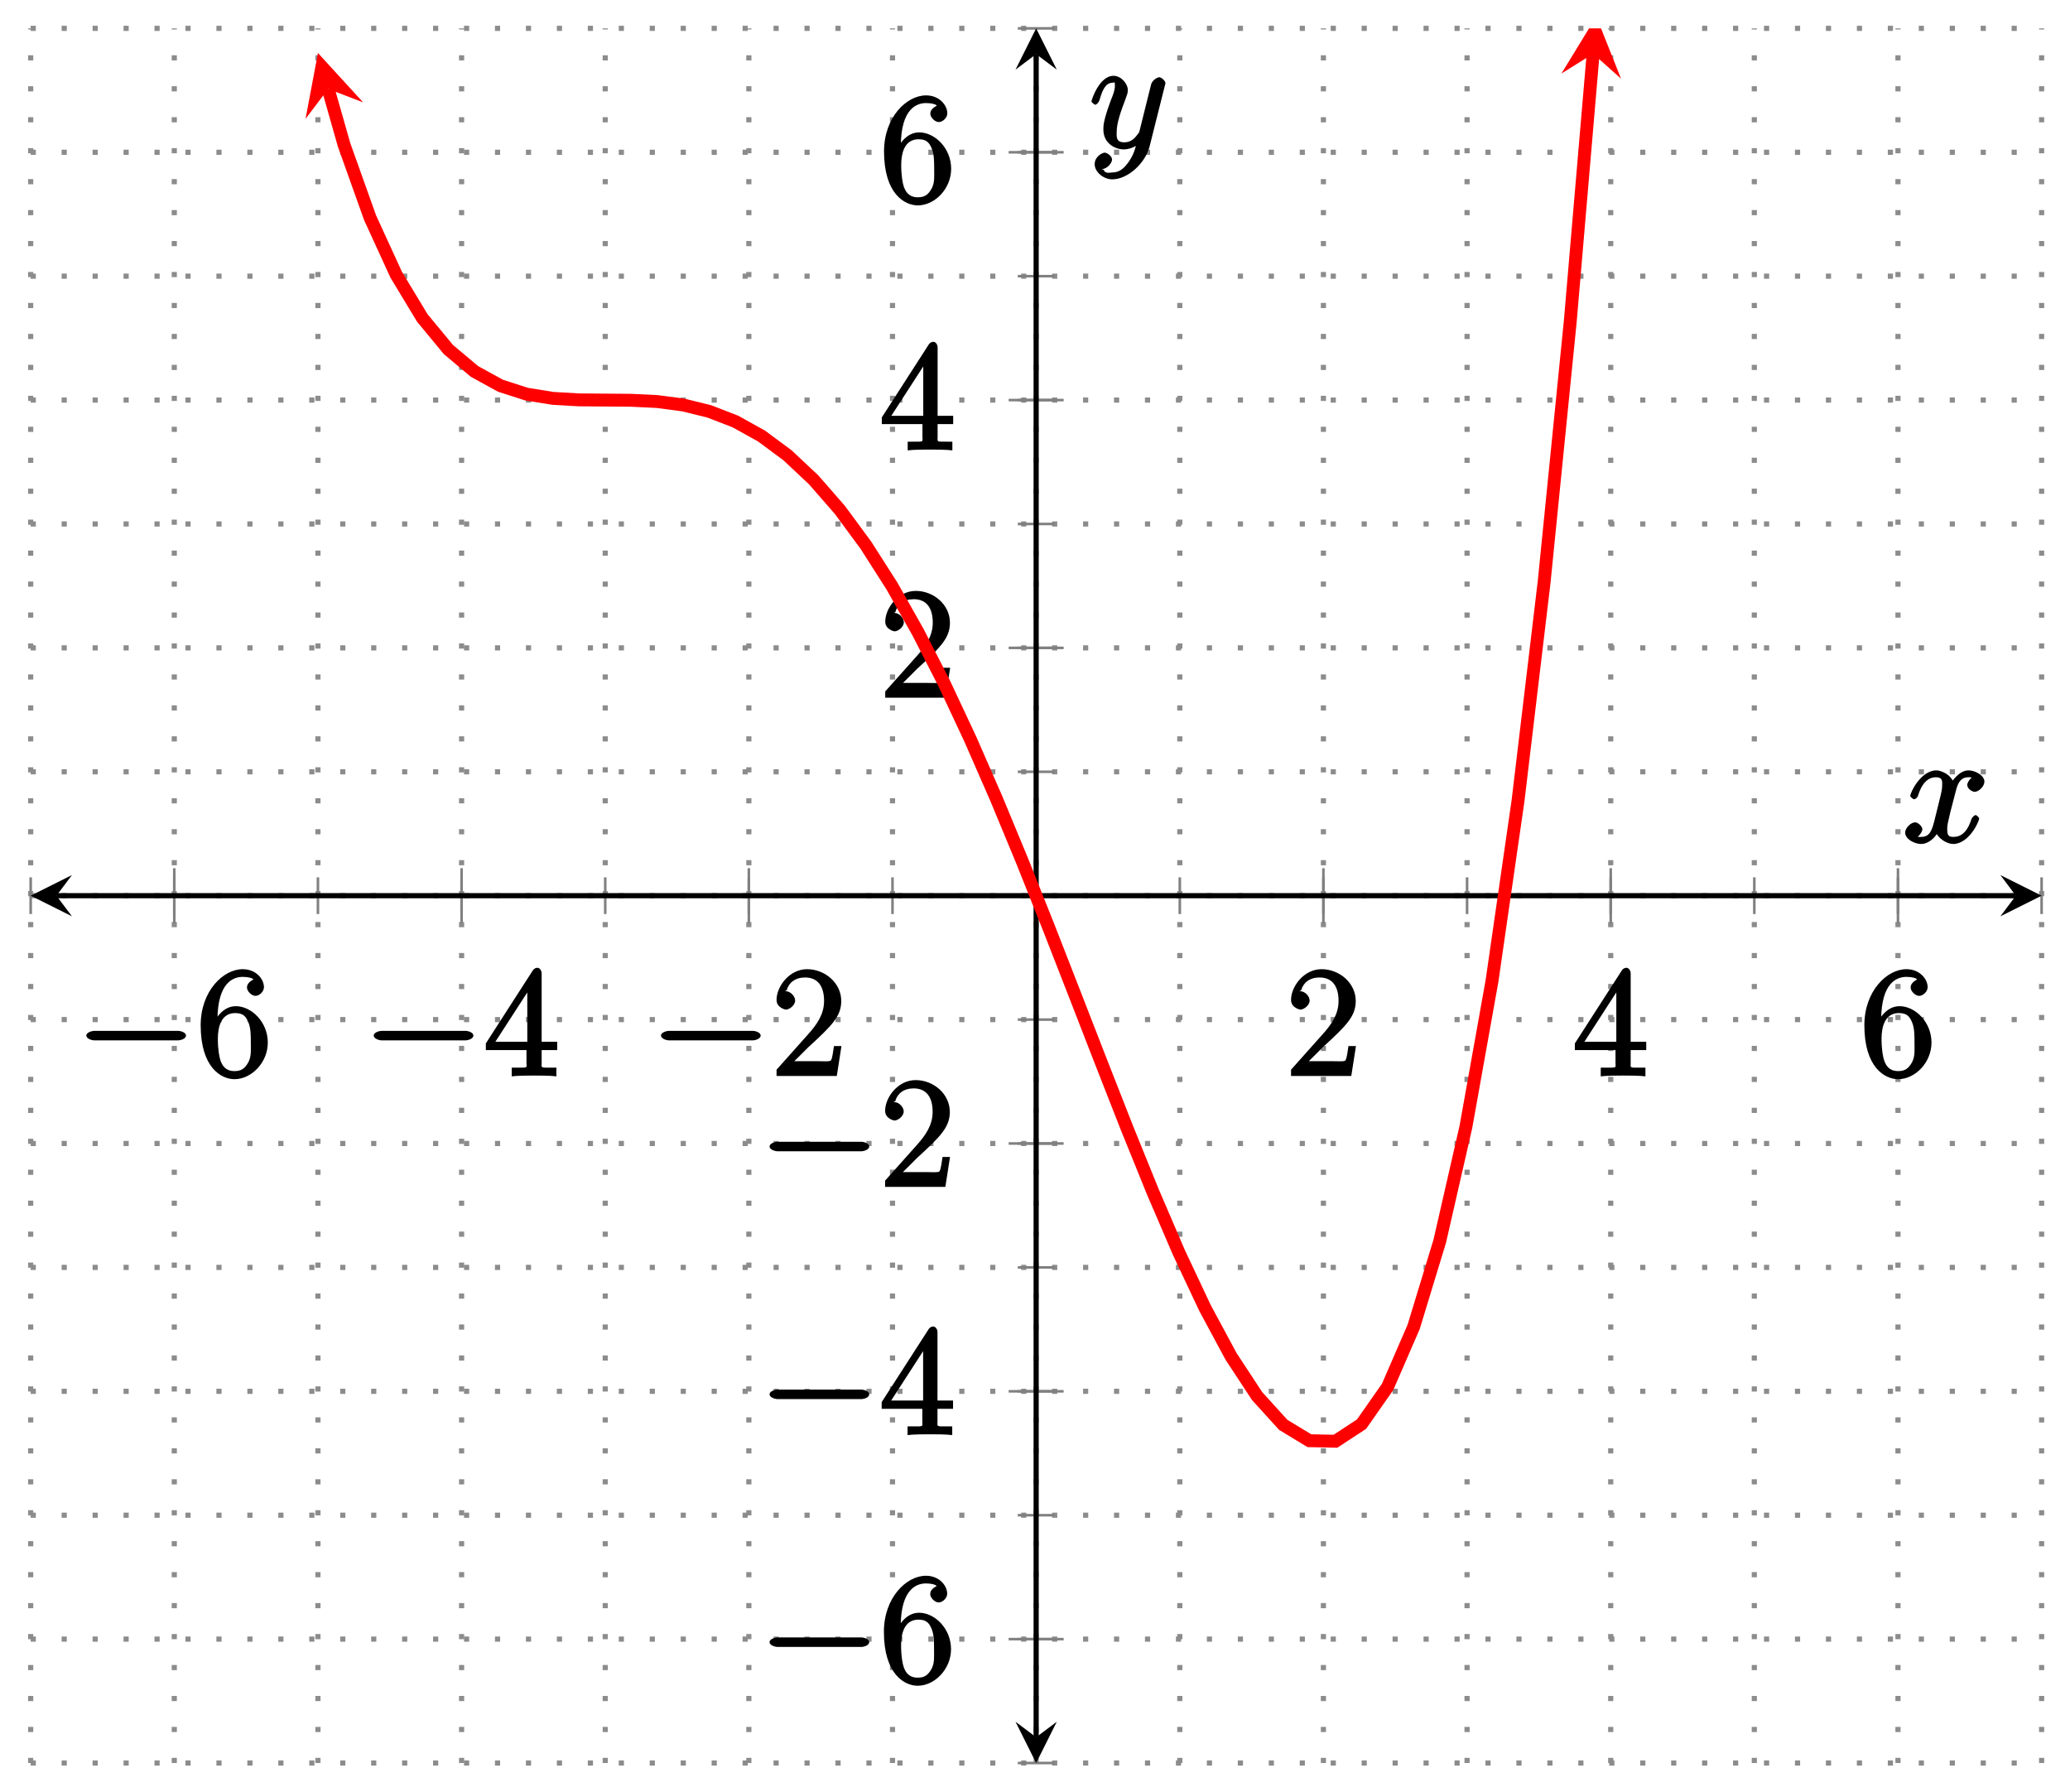
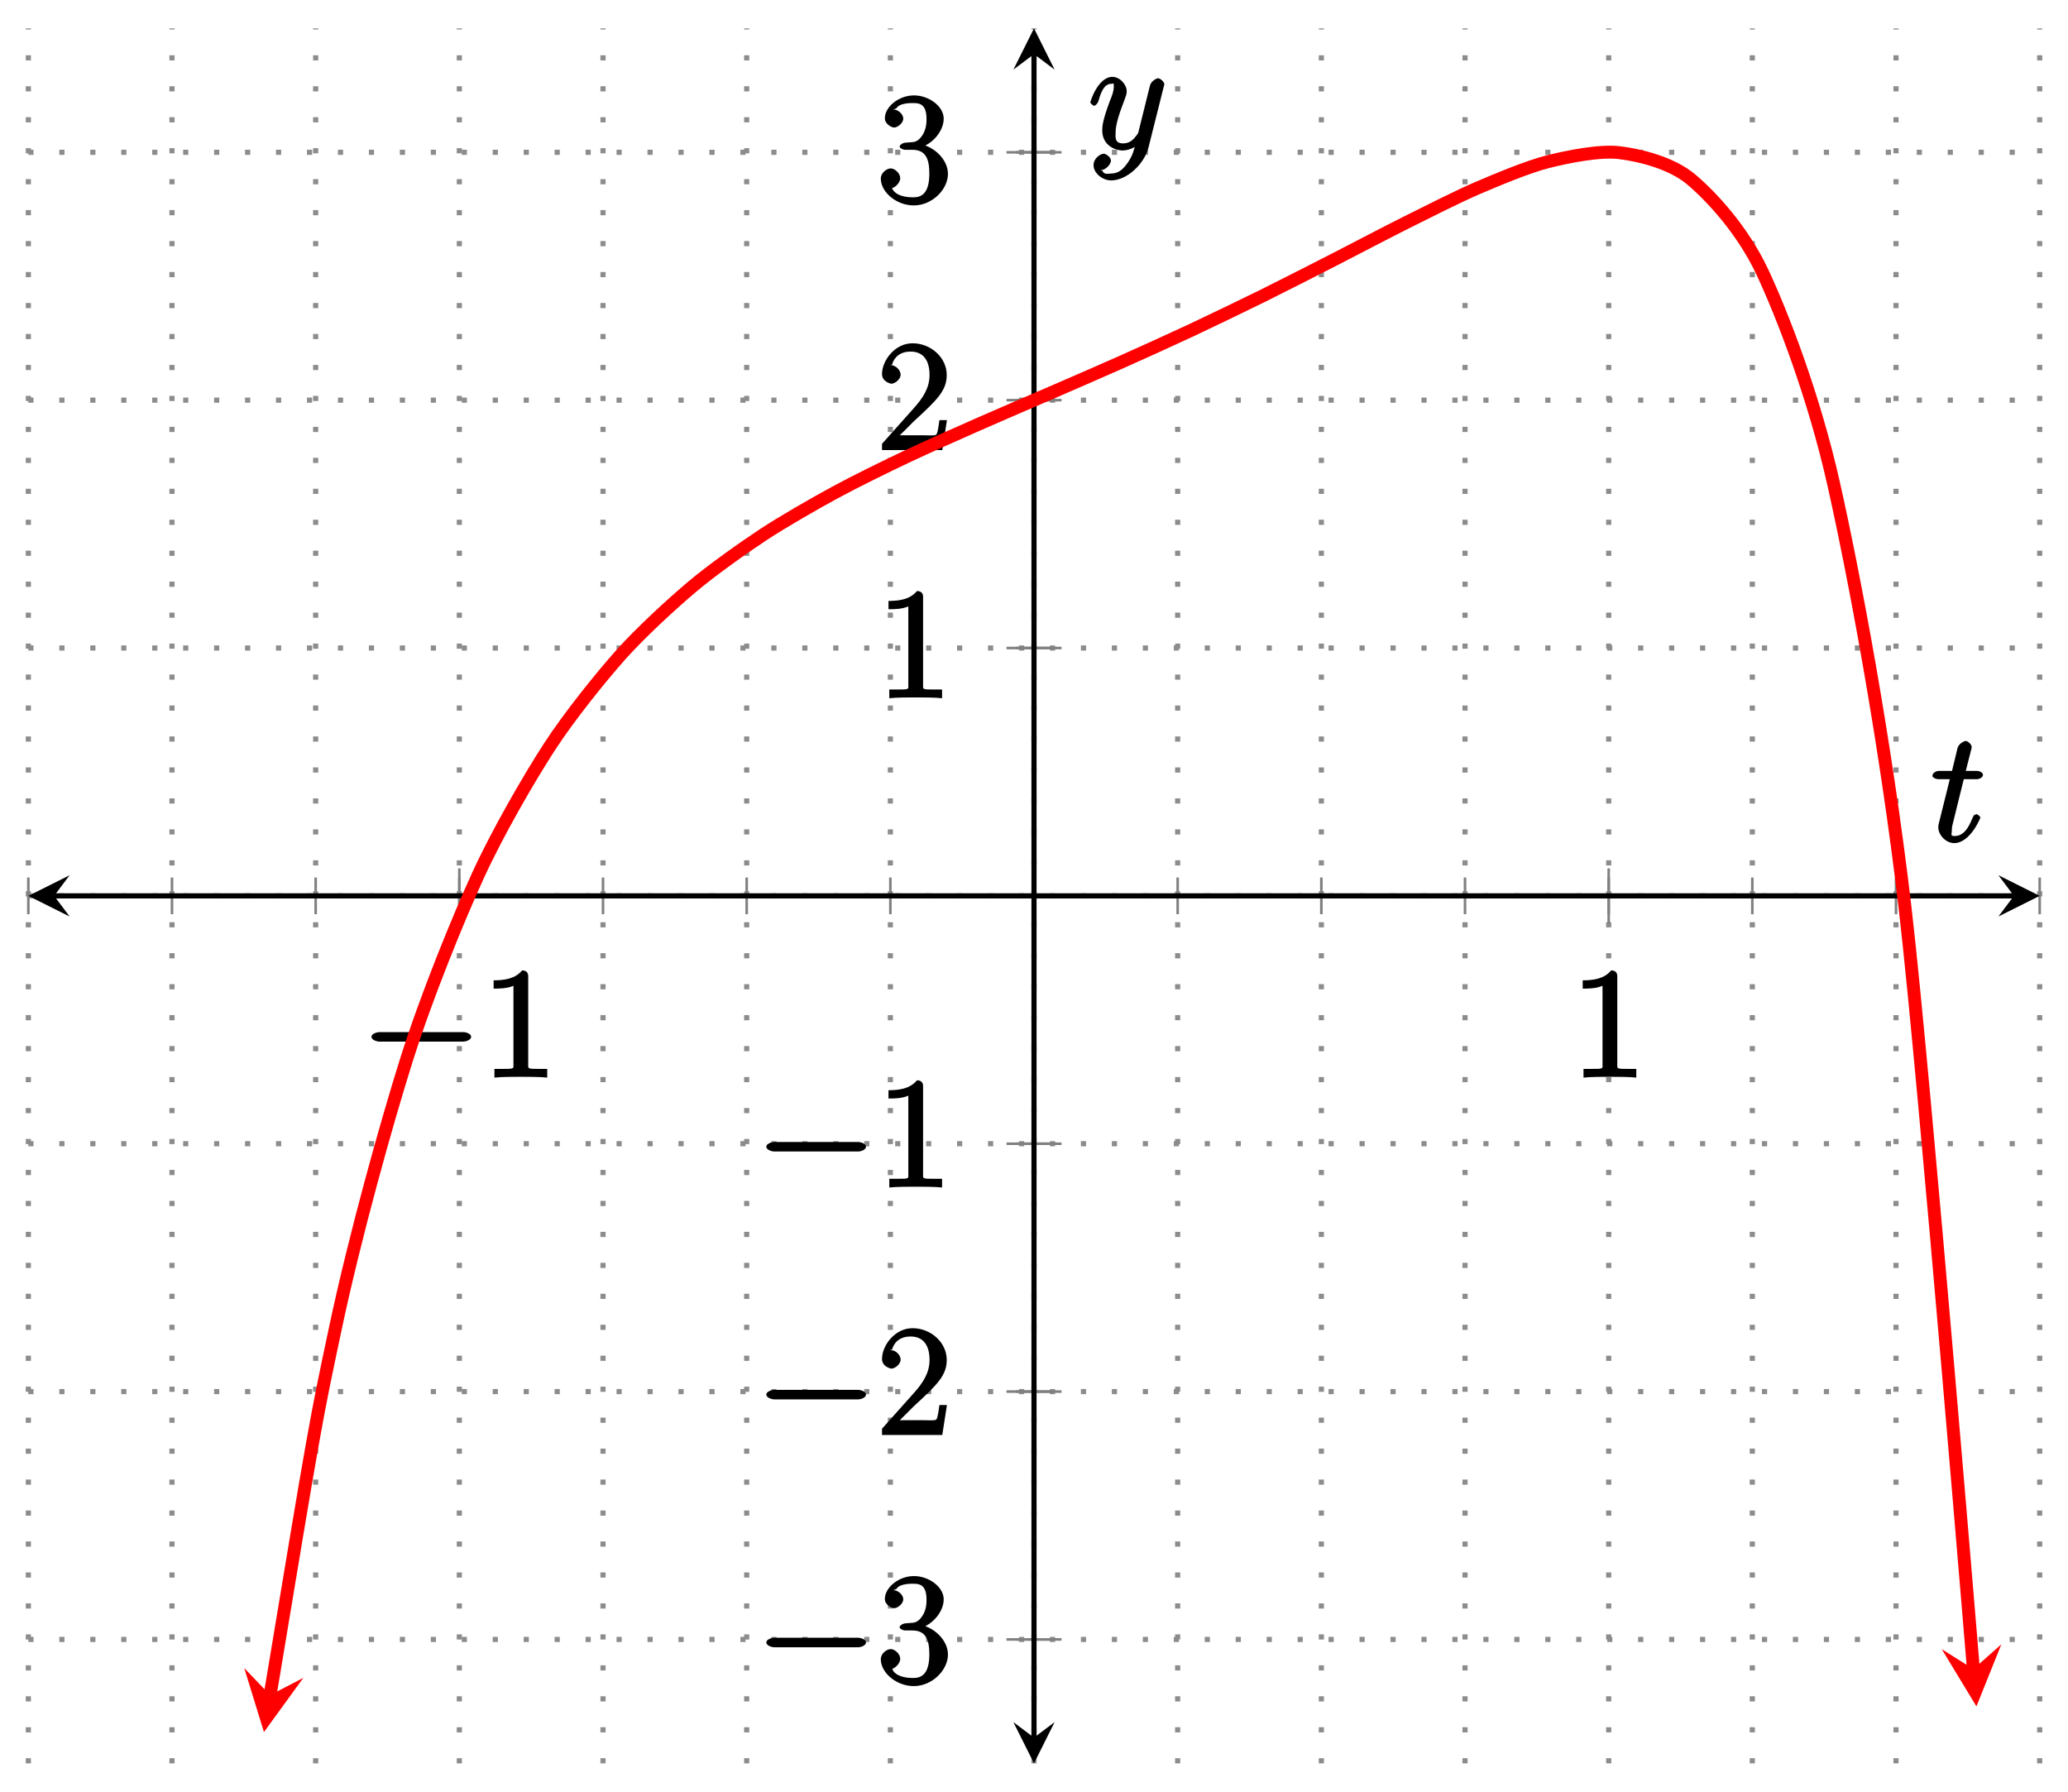
- <svg xmlns="http://www.w3.org/2000/svg" xmlns:xlink="http://www.w3.org/1999/xlink" width="159.97pt" height="138.42pt" viewBox="0 0 159.97 138.42" version="1.1">
+ <svg xmlns="http://www.w3.org/2000/svg" xmlns:xlink="http://www.w3.org/1999/xlink" width="159.79pt" height="138.42pt" viewBox="0 0 159.79 138.42" version="1.1">
  <defs>
    <g>
      <symbol overflow="visible" id="glyph0-0">
        <path style="stroke:none;" d="" />
      </symbol>
      <symbol overflow="visible" id="glyph0-1">
        <path style="stroke:none;" d="M 7.875 -2.75 C 8.078 -2.75 8.484 -2.875 8.484 -3.125 C 8.484 -3.359 8.078 -3.484 7.875 -3.484 L 1.406 -3.484 C 1.203 -3.484 0.781 -3.359 0.781 -3.125 C 0.781 -2.875 1.203 -2.75 1.406 -2.75 Z M 7.875 -2.75 " />
      </symbol>
      <symbol overflow="visible" id="glyph1-0">
        <path style="stroke:none;" d="" />
      </symbol>
      <symbol overflow="visible" id="glyph1-1">
-         <path style="stroke:none;" d="M 1.625 -4.297 C 1.625 -7.328 2.938 -7.656 3.578 -7.656 C 4.016 -7.656 4.328 -7.562 4.391 -7.469 C 4.531 -7.469 3.906 -7.312 3.906 -6.828 C 3.906 -6.562 4.25 -6.188 4.562 -6.188 C 4.859 -6.188 5.219 -6.516 5.219 -6.859 C 5.219 -7.484 4.609 -8.25 3.578 -8.25 C 2.062 -8.25 0.328 -6.547 0.328 -3.922 C 0.328 -0.641 1.922 0.25 2.938 0.25 C 4.25 0.25 5.516 -1.031 5.516 -2.578 C 5.516 -4.172 4.25 -5.391 3.047 -5.391 C 1.984 -5.391 1.422 -4.312 1.297 -3.984 L 1.625 -3.984 Z M 2.938 -0.375 C 2.188 -0.375 1.984 -0.891 1.875 -1.141 C 1.766 -1.453 1.656 -2.031 1.656 -2.875 C 1.656 -3.812 1.922 -4.859 3 -4.859 C 3.656 -4.859 3.844 -4.547 4.016 -4.141 C 4.203 -3.703 4.203 -3.109 4.203 -2.594 C 4.203 -1.984 4.25 -1.547 4.031 -1.094 C 3.734 -0.531 3.422 -0.375 2.938 -0.375 Z M 2.938 -0.375 " />
+         <path style="stroke:none;" d="M 3.594 -7.812 C 3.594 -8.078 3.438 -8.25 3.125 -8.25 C 2.797 -7.875 2.312 -7.484 0.922 -7.484 L 0.922 -6.844 C 1.359 -6.844 1.953 -6.844 2.453 -7.062 L 2.453 -1.062 C 2.453 -0.641 2.578 -0.641 1.531 -0.641 L 0.984 -0.641 L 0.984 0.031 C 1.484 -0.031 2.641 -0.031 3.031 -0.031 C 3.438 -0.031 4.578 -0.031 5.062 0.031 L 5.062 -0.641 L 4.531 -0.641 C 3.484 -0.641 3.594 -0.641 3.594 -1.062 Z M 3.594 -7.812 " />
      </symbol>
      <symbol overflow="visible" id="glyph1-2">
-         <path style="stroke:none;" d="M 4.469 -7.922 C 4.469 -8.156 4.312 -8.359 4.141 -8.359 C 4.047 -8.359 3.891 -8.312 3.797 -8.172 L 0.156 -2.516 L 0.156 -2 L 3.297 -2 L 3.297 -1.047 C 3.297 -0.609 3.438 -0.641 2.562 -0.641 L 2.156 -0.641 L 2.156 0.031 C 2.609 -0.031 3.547 -0.031 3.891 -0.031 C 4.219 -0.031 5.172 -0.031 5.609 0.031 L 5.609 -0.641 L 5.219 -0.641 C 4.344 -0.641 4.469 -0.609 4.469 -1.047 L 4.469 -2 L 5.672 -2 L 5.672 -2.641 L 4.469 -2.641 Z M 3.359 -7 L 3.359 -2.641 L 0.891 -2.641 L 3.641 -6.891 Z M 3.359 -7 " />
+         <path style="stroke:none;" d="M 2.203 -4.594 C 2 -4.578 1.781 -4.406 1.781 -4.297 C 1.781 -4.188 2.016 -4.047 2.219 -4.047 L 2.766 -4.047 C 3.797 -4.047 4.078 -3.344 4.078 -2.203 C 4.078 -0.641 3.438 -0.375 2.844 -0.375 C 2.266 -0.375 1.453 -0.484 1.188 -1.094 C 1.328 -1.078 1.828 -1.438 1.828 -1.859 C 1.828 -2.219 1.422 -2.609 1.094 -2.609 C 0.797 -2.609 0.328 -2.281 0.328 -1.828 C 0.328 -0.766 1.547 0.25 2.875 0.25 C 4.297 0.25 5.516 -0.984 5.516 -2.188 C 5.516 -3.281 4.469 -4.297 3.328 -4.5 L 3.328 -4.203 C 4.359 -4.5 5.188 -5.516 5.188 -6.453 C 5.188 -7.406 4.047 -8.25 2.891 -8.25 C 1.703 -8.25 0.641 -7.359 0.641 -6.484 C 0.641 -6.016 1.188 -5.766 1.359 -5.766 C 1.609 -5.766 2.062 -6.094 2.062 -6.453 C 2.062 -6.844 1.609 -7.156 1.344 -7.156 C 1.281 -7.156 1.25 -7.156 1.531 -7.25 C 1.781 -7.703 2.797 -7.656 2.859 -7.656 C 3.25 -7.656 3.859 -7.625 3.859 -6.453 C 3.859 -6.234 3.875 -5.672 3.531 -5.156 C 3.172 -4.625 2.875 -4.641 2.562 -4.625 Z M 2.203 -4.594 " />
      </symbol>
      <symbol overflow="visible" id="glyph1-3">
        <path style="stroke:none;" d="M 5.266 -2.312 L 4.859 -2.312 C 4.797 -1.953 4.75 -1.406 4.625 -1.203 C 4.547 -1.094 3.984 -1.141 3.625 -1.141 L 1.406 -1.141 L 1.516 -0.891 C 1.844 -1.156 2.562 -1.922 2.875 -2.219 C 4.703 -3.891 5.422 -4.609 5.422 -5.797 C 5.422 -7.172 4.172 -8.25 2.781 -8.25 C 1.406 -8.25 0.422 -6.906 0.422 -5.875 C 0.422 -5.266 1.109 -5.125 1.141 -5.125 C 1.406 -5.125 1.859 -5.453 1.859 -5.828 C 1.859 -6.172 1.484 -6.547 1.141 -6.547 C 1.047 -6.547 1.016 -6.547 1.203 -6.609 C 1.359 -7.203 1.859 -7.609 2.625 -7.609 C 3.641 -7.609 4.094 -6.891 4.094 -5.797 C 4.094 -4.781 3.562 -4 2.875 -3.234 L 0.422 -0.484 L 0.422 0 L 5.078 0 L 5.438 -2.312 Z M 5.266 -2.312 " />
      </symbol>
      <symbol overflow="visible" id="glyph2-0">
        <path style="stroke:none;" d="" />
      </symbol>
      <symbol overflow="visible" id="glyph2-1">
-         <path style="stroke:none;" d="M 5.672 -5.172 C 5.281 -5.109 4.969 -4.656 4.969 -4.438 C 4.969 -4.141 5.359 -3.906 5.531 -3.906 C 5.891 -3.906 6.297 -4.359 6.297 -4.688 C 6.297 -5.188 5.562 -5.562 5.062 -5.562 C 4.344 -5.562 3.766 -4.703 3.656 -4.469 L 3.984 -4.469 C 3.703 -5.359 2.812 -5.562 2.594 -5.562 C 1.375 -5.562 0.562 -3.844 0.562 -3.578 C 0.562 -3.531 0.781 -3.328 0.859 -3.328 C 0.953 -3.328 1.094 -3.438 1.156 -3.578 C 1.562 -4.922 2.219 -5.031 2.562 -5.031 C 3.094 -5.031 3.031 -4.672 3.031 -4.391 C 3.031 -4.125 2.969 -3.844 2.828 -3.281 L 2.422 -1.641 C 2.234 -0.922 2.062 -0.422 1.422 -0.422 C 1.359 -0.422 1.172 -0.375 0.922 -0.531 L 0.812 -0.281 C 1.25 -0.359 1.5 -0.859 1.5 -1 C 1.5 -1.25 1.156 -1.547 0.938 -1.547 C 0.641 -1.547 0.172 -1.141 0.172 -0.75 C 0.172 -0.25 0.891 0.125 1.406 0.125 C 1.984 0.125 2.5 -0.375 2.75 -0.859 L 2.469 -0.969 C 2.672 -0.266 3.438 0.125 3.875 0.125 C 5.094 0.125 5.891 -1.594 5.891 -1.859 C 5.891 -1.906 5.688 -2.109 5.625 -2.109 C 5.516 -2.109 5.328 -1.906 5.297 -1.812 C 4.969 -0.75 4.453 -0.422 3.906 -0.422 C 3.484 -0.422 3.422 -0.578 3.422 -1.062 C 3.422 -1.328 3.469 -1.516 3.656 -2.312 L 4.078 -3.938 C 4.25 -4.656 4.5 -5.031 5.062 -5.031 C 5.078 -5.031 5.297 -5.062 5.547 -4.906 Z M 5.672 -5.172 " />
+         <path style="stroke:none;" d="M 2.406 -4.812 L 3.5 -4.812 C 3.734 -4.812 4 -4.953 4 -5.156 C 4 -5.297 3.781 -5.453 3.531 -5.453 L 2.672 -5.453 L 3.078 -7.047 C 3.125 -7.203 3.125 -7.234 3.125 -7.312 C 3.125 -7.5 2.828 -7.766 2.672 -7.766 C 2.562 -7.766 2.125 -7.578 2.031 -7.203 L 1.609 -5.453 L 0.609 -5.453 C 0.375 -5.453 0.094 -5.297 0.094 -5.062 C 0.094 -4.953 0.344 -4.812 0.578 -4.812 L 1.438 -4.812 L 0.688 -1.797 C 0.578 -1.375 0.547 -1.25 0.547 -1.094 C 0.547 -0.531 1.109 0.125 1.781 0.125 C 2.984 0.125 3.797 -1.766 3.797 -1.859 C 3.797 -1.922 3.578 -2.109 3.516 -2.109 C 3.484 -2.109 3.328 -2.062 3.297 -2.016 C 3.281 -2.016 3.234 -1.891 3.141 -1.703 C 2.891 -1.094 2.516 -0.422 1.812 -0.422 C 1.453 -0.422 1.594 -0.562 1.594 -0.828 C 1.594 -0.844 1.594 -1.062 1.625 -1.203 L 2.516 -4.812 Z M 2.406 -4.812 " />
      </symbol>
      <symbol overflow="visible" id="glyph2-2">
        <path style="stroke:none;" d="M 3.031 1.094 C 2.703 1.547 2.359 1.906 1.766 1.906 C 1.625 1.906 1.203 2.031 1.109 1.703 C 0.906 1.641 0.969 1.641 0.984 1.641 C 1.344 1.641 1.75 1.188 1.75 0.906 C 1.75 0.641 1.359 0.375 1.188 0.375 C 0.984 0.375 0.406 0.688 0.406 1.266 C 0.406 1.875 1.094 2.438 1.766 2.438 C 2.969 2.438 4.328 1.188 4.656 -0.125 L 5.828 -4.797 C 5.844 -4.859 5.875 -4.922 5.875 -5 C 5.875 -5.172 5.562 -5.453 5.391 -5.453 C 5.281 -5.453 4.859 -5.25 4.766 -4.891 L 3.891 -1.375 C 3.828 -1.156 3.875 -1.25 3.781 -1.109 C 3.531 -0.781 3.266 -0.422 2.688 -0.422 C 2.016 -0.422 2.109 -0.922 2.109 -1.25 C 2.109 -1.922 2.438 -2.844 2.766 -3.703 C 2.891 -4.047 2.969 -4.219 2.969 -4.453 C 2.969 -4.953 2.453 -5.562 1.859 -5.562 C 0.766 -5.562 0.156 -3.688 0.156 -3.578 C 0.156 -3.531 0.375 -3.328 0.453 -3.328 C 0.562 -3.328 0.734 -3.531 0.781 -3.688 C 1.062 -4.703 1.359 -5.031 1.828 -5.031 C 1.938 -5.031 1.969 -5.172 1.969 -4.781 C 1.969 -4.469 1.844 -4.125 1.656 -3.672 C 1.078 -2.109 1.078 -1.703 1.078 -1.422 C 1.078 -0.281 2.062 0.125 2.656 0.125 C 3 0.125 3.531 -0.031 3.844 -0.344 L 3.688 -0.516 C 3.516 0.141 3.438 0.5 3.031 1.094 Z M 3.031 1.094 " />
      </symbol>
    </g>
    <clipPath id="clip1">
-       <path d="M 11 2.191 L 138 2.191 L 138 126 L 11 126 Z M 11 2.191 " />
-     </clipPath>
-     <clipPath id="clip2">
-       <path d="M 120 2.191 L 126 2.191 L 126 7 L 120 7 Z M 120 2.191 " />
+       <path d="M 6 2.191 L 157.602 2.191 L 157.602 136.23 L 6 136.23 Z M 6 2.191 " />
    </clipPath>
  </defs>
  <g id="surface1">
-     <path style="fill:none;stroke-width:0.399;stroke-linecap:butt;stroke-linejoin:miter;stroke:rgb(54.999%,54.999%,54.999%);stroke-opacity:1;stroke-dasharray:0.399,1.993;stroke-miterlimit:10;" d="M 0.001 -0 L 0.001 134.039 M 11.099 -0 L 11.099 134.039 M 22.2 -0 L 22.2 134.039 M 33.302 -0 L 33.302 134.039 M 44.403 -0 L 44.403 134.039 M 55.501 -0 L 55.501 134.039 M 66.603 -0 L 66.603 134.039 M 77.704 -0 L 77.704 134.039 M 88.806 -0 L 88.806 134.039 M 99.903 -0 L 99.903 134.039 M 111.005 -0 L 111.005 134.039 M 122.107 -0 L 122.107 134.039 M 133.204 -0 L 133.204 134.039 M 144.306 -0 L 144.306 134.039 M 155.407 -0 L 155.407 134.039 " transform="matrix(1,0,0,-1,2.37,136.23)" />
-     <path style="fill:none;stroke-width:0.399;stroke-linecap:butt;stroke-linejoin:miter;stroke:rgb(54.999%,54.999%,54.999%);stroke-opacity:1;stroke-dasharray:0.399,1.993;stroke-miterlimit:10;" d="M 0.001 -0 L 155.407 -0 M 0.001 9.574 L 155.407 9.574 M 0.001 19.148 L 155.407 19.148 M 0.001 28.722 L 155.407 28.722 M 0.001 38.296 L 155.407 38.296 M 0.001 47.871 L 155.407 47.871 M 0.001 57.445 L 155.407 57.445 M 0.001 67.019 L 155.407 67.019 M 0.001 76.593 L 155.407 76.593 M 0.001 86.168 L 155.407 86.168 M 0.001 95.742 L 155.407 95.742 M 0.001 105.316 L 155.407 105.316 M 0.001 114.89 L 155.407 114.89 M 0.001 124.464 L 155.407 124.464 M 0.001 134.039 L 155.407 134.039 " transform="matrix(1,0,0,-1,2.37,136.23)" />
-     <path style="fill:none;stroke-width:0.199;stroke-linecap:butt;stroke-linejoin:miter;stroke:rgb(50%,50%,50%);stroke-opacity:1;stroke-miterlimit:10;" d="M 0.001 65.601 L 0.001 68.437 M 11.099 65.601 L 11.099 68.437 M 22.2 65.601 L 22.2 68.437 M 33.302 65.601 L 33.302 68.437 M 44.403 65.601 L 44.403 68.437 M 55.501 65.601 L 55.501 68.437 M 66.603 65.601 L 66.603 68.437 M 77.704 65.601 L 77.704 68.437 M 88.806 65.601 L 88.806 68.437 M 99.903 65.601 L 99.903 68.437 M 111.005 65.601 L 111.005 68.437 M 122.107 65.601 L 122.107 68.437 M 133.204 65.601 L 133.204 68.437 M 144.306 65.601 L 144.306 68.437 M 155.407 65.601 L 155.407 68.437 " transform="matrix(1,0,0,-1,2.37,136.23)" />
-     <path style="fill:none;stroke-width:0.199;stroke-linecap:butt;stroke-linejoin:miter;stroke:rgb(50%,50%,50%);stroke-opacity:1;stroke-miterlimit:10;" d="M 11.099 64.894 L 11.099 69.144 M 33.302 64.894 L 33.302 69.144 M 55.501 64.894 L 55.501 69.144 M 99.903 64.894 L 99.903 69.144 M 122.107 64.894 L 122.107 69.144 M 144.306 64.894 L 144.306 69.144 " transform="matrix(1,0,0,-1,2.37,136.23)" />
-     <path style="fill:none;stroke-width:0.199;stroke-linecap:butt;stroke-linejoin:miter;stroke:rgb(50%,50%,50%);stroke-opacity:1;stroke-miterlimit:10;" d="M 76.286 -0 L 79.122 -0 M 76.286 9.574 L 79.122 9.574 M 76.286 19.148 L 79.122 19.148 M 76.286 28.722 L 79.122 28.722 M 76.286 38.296 L 79.122 38.296 M 76.286 47.871 L 79.122 47.871 M 76.286 57.445 L 79.122 57.445 M 76.286 67.019 L 79.122 67.019 M 76.286 76.593 L 79.122 76.593 M 76.286 86.168 L 79.122 86.168 M 76.286 95.742 L 79.122 95.742 M 76.286 105.316 L 79.122 105.316 M 76.286 114.89 L 79.122 114.89 M 76.286 124.464 L 79.122 124.464 M 76.286 134.039 L 79.122 134.039 " transform="matrix(1,0,0,-1,2.37,136.23)" />
-     <path style="fill:none;stroke-width:0.199;stroke-linecap:butt;stroke-linejoin:miter;stroke:rgb(50%,50%,50%);stroke-opacity:1;stroke-miterlimit:10;" d="M 75.579 9.574 L 79.829 9.574 M 75.579 28.722 L 79.829 28.722 M 75.579 47.871 L 79.829 47.871 M 75.579 86.168 L 79.829 86.168 M 75.579 105.316 L 79.829 105.316 M 75.579 124.464 L 79.829 124.464 " transform="matrix(1,0,0,-1,2.37,136.23)" />
-     <path style="fill:none;stroke-width:0.399;stroke-linecap:butt;stroke-linejoin:miter;stroke:rgb(0%,0%,0%);stroke-opacity:1;stroke-miterlimit:10;" d="M 1.993 67.019 L 153.415 67.019 " transform="matrix(1,0,0,-1,2.37,136.23)" />
-     <path style=" stroke:none;fill-rule:nonzero;fill:rgb(0%,0%,0%);fill-opacity:1;" d="M 2.371 69.211 L 5.559 70.805 L 4.363 69.211 L 5.559 67.617 " />
-     <path style=" stroke:none;fill-rule:nonzero;fill:rgb(0%,0%,0%);fill-opacity:1;" d="M 157.777 69.211 L 154.59 67.617 L 155.785 69.211 L 154.59 70.805 " />
-     <path style="fill:none;stroke-width:0.399;stroke-linecap:butt;stroke-linejoin:miter;stroke:rgb(0%,0%,0%);stroke-opacity:1;stroke-miterlimit:10;" d="M 77.704 1.992 L 77.704 132.046 " transform="matrix(1,0,0,-1,2.37,136.23)" />
-     <path style=" stroke:none;fill-rule:nonzero;fill:rgb(0%,0%,0%);fill-opacity:1;" d="M 80.074 136.23 L 81.668 133.043 L 80.074 134.238 L 78.48 133.043 " />
-     <path style=" stroke:none;fill-rule:nonzero;fill:rgb(0%,0%,0%);fill-opacity:1;" d="M 80.074 2.191 L 78.48 5.379 L 80.074 4.184 L 81.668 5.379 " />
+     <path style="fill:none;stroke-width:0.399;stroke-linecap:butt;stroke-linejoin:miter;stroke:rgb(54.999%,54.999%,54.999%);stroke-opacity:1;stroke-dasharray:0.399,1.993;stroke-miterlimit:10;" d="M 0.001 -0 L 0.001 134.039 M 11.099 -0 L 11.099 134.039 M 22.201 -0 L 22.201 134.039 M 33.302 -0 L 33.302 134.039 M 44.404 -0 L 44.404 134.039 M 55.505 -0 L 55.505 134.039 M 66.607 -0 L 66.607 134.039 M 77.705 -0 L 77.705 134.039 M 88.806 -0 L 88.806 134.039 M 99.908 -0 L 99.908 134.039 M 111.009 -0 L 111.009 134.039 M 122.111 -0 L 122.111 134.039 M 133.208 -0 L 133.208 134.039 M 144.31 -0 L 144.31 134.039 M 155.412 -0 L 155.412 134.039 " transform="matrix(1,0,0,-1,2.19,136.23)" />
+     <path style="fill:none;stroke-width:0.399;stroke-linecap:butt;stroke-linejoin:miter;stroke:rgb(54.999%,54.999%,54.999%);stroke-opacity:1;stroke-dasharray:0.399,1.993;stroke-miterlimit:10;" d="M 0.001 9.574 L 155.412 9.574 M 0.001 28.722 L 155.412 28.722 M 0.001 47.871 L 155.412 47.871 M 0.001 67.019 L 155.412 67.019 M 0.001 86.168 L 155.412 86.168 M 0.001 105.316 L 155.412 105.316 M 0.001 124.464 L 155.412 124.464 " transform="matrix(1,0,0,-1,2.19,136.23)" />
+     <path style="fill:none;stroke-width:0.199;stroke-linecap:butt;stroke-linejoin:miter;stroke:rgb(50%,50%,50%);stroke-opacity:1;stroke-miterlimit:10;" d="M 0.001 65.601 L 0.001 68.437 M 11.099 65.601 L 11.099 68.437 M 22.201 65.601 L 22.201 68.437 M 33.302 65.601 L 33.302 68.437 M 44.404 65.601 L 44.404 68.437 M 55.505 65.601 L 55.505 68.437 M 66.607 65.601 L 66.607 68.437 M 77.705 65.601 L 77.705 68.437 M 88.806 65.601 L 88.806 68.437 M 99.908 65.601 L 99.908 68.437 M 111.009 65.601 L 111.009 68.437 M 122.111 65.601 L 122.111 68.437 M 133.208 65.601 L 133.208 68.437 M 144.31 65.601 L 144.31 68.437 M 155.412 65.601 L 155.412 68.437 " transform="matrix(1,0,0,-1,2.19,136.23)" />
+     <path style="fill:none;stroke-width:0.199;stroke-linecap:butt;stroke-linejoin:miter;stroke:rgb(50%,50%,50%);stroke-opacity:1;stroke-miterlimit:10;" d="M 33.302 64.894 L 33.302 69.144 M 122.111 64.894 L 122.111 69.144 " transform="matrix(1,0,0,-1,2.19,136.23)" />
+     <path style="fill:none;stroke-width:0.199;stroke-linecap:butt;stroke-linejoin:miter;stroke:rgb(50%,50%,50%);stroke-opacity:1;stroke-miterlimit:10;" d="M 76.29 9.574 L 79.123 9.574 M 76.29 28.722 L 79.123 28.722 M 76.29 47.871 L 79.123 47.871 M 76.29 67.019 L 79.123 67.019 M 76.29 86.168 L 79.123 86.168 M 76.29 105.316 L 79.123 105.316 M 76.29 124.464 L 79.123 124.464 " transform="matrix(1,0,0,-1,2.19,136.23)" />
+     <path style="fill:none;stroke-width:0.199;stroke-linecap:butt;stroke-linejoin:miter;stroke:rgb(50%,50%,50%);stroke-opacity:1;stroke-miterlimit:10;" d="M 75.58 9.574 L 79.833 9.574 M 75.58 28.722 L 79.833 28.722 M 75.58 47.871 L 79.833 47.871 M 75.58 86.168 L 79.833 86.168 M 75.58 105.316 L 79.833 105.316 M 75.58 124.464 L 79.833 124.464 " transform="matrix(1,0,0,-1,2.19,136.23)" />
+     <path style="fill:none;stroke-width:0.399;stroke-linecap:butt;stroke-linejoin:miter;stroke:rgb(0%,0%,0%);stroke-opacity:1;stroke-miterlimit:10;" d="M 1.994 67.019 L 153.419 67.019 " transform="matrix(1,0,0,-1,2.19,136.23)" />
+     <path style=" stroke:none;fill-rule:nonzero;fill:rgb(0%,0%,0%);fill-opacity:1;" d="M 2.191 69.211 L 5.379 70.805 L 4.184 69.211 L 5.379 67.617 " />
+     <path style=" stroke:none;fill-rule:nonzero;fill:rgb(0%,0%,0%);fill-opacity:1;" d="M 157.602 69.211 L 154.414 67.617 L 155.609 69.211 L 154.414 70.805 " />
+     <path style="fill:none;stroke-width:0.399;stroke-linecap:butt;stroke-linejoin:miter;stroke:rgb(0%,0%,0%);stroke-opacity:1;stroke-miterlimit:10;" d="M 77.705 1.992 L 77.705 132.046 " transform="matrix(1,0,0,-1,2.19,136.23)" />
+     <path style=" stroke:none;fill-rule:nonzero;fill:rgb(0%,0%,0%);fill-opacity:1;" d="M 79.895 136.23 L 81.488 133.043 L 79.895 134.238 L 78.301 133.043 " />
+     <path style=" stroke:none;fill-rule:nonzero;fill:rgb(0%,0%,0%);fill-opacity:1;" d="M 79.895 2.191 L 78.301 5.379 L 79.895 4.184 L 81.488 5.379 " />
    <g style="fill:rgb(0%,0%,0%);fill-opacity:1;">
-       <use xlink:href="#glyph0-1" x="5.89" y="83.14" />
+       <use xlink:href="#glyph0-1" x="27.92" y="83.22" />
    </g>
    <g style="fill:rgb(0%,0%,0%);fill-opacity:1;">
-       <use xlink:href="#glyph1-1" x="15.18" y="83.14" />
+       <use xlink:href="#glyph1-1" x="37.22" y="83.22" />
    </g>
    <g style="fill:rgb(0%,0%,0%);fill-opacity:1;">
-       <use xlink:href="#glyph0-1" x="28.1" y="83.14" />
+       <use xlink:href="#glyph1-1" x="121.37" y="83.22" />
    </g>
    <g style="fill:rgb(0%,0%,0%);fill-opacity:1;">
-       <use xlink:href="#glyph1-2" x="37.39" y="83.14" />
+       <use xlink:href="#glyph0-1" x="58.43" y="130.01" />
    </g>
    <g style="fill:rgb(0%,0%,0%);fill-opacity:1;">
-       <use xlink:href="#glyph0-1" x="50.3" y="83.14" />
+       <use xlink:href="#glyph1-2" x="67.73" y="130.01" />
    </g>
    <g style="fill:rgb(0%,0%,0%);fill-opacity:1;">
-       <use xlink:href="#glyph1-3" x="59.59" y="83.14" />
+       <use xlink:href="#glyph0-1" x="58.43" y="110.86" />
    </g>
    <g style="fill:rgb(0%,0%,0%);fill-opacity:1;">
-       <use xlink:href="#glyph1-3" x="99.35" y="83.14" />
+       <use xlink:href="#glyph1-3" x="67.73" y="110.86" />
    </g>
    <g style="fill:rgb(0%,0%,0%);fill-opacity:1;">
-       <use xlink:href="#glyph1-2" x="121.55" y="83.14" />
+       <use xlink:href="#glyph0-1" x="58.43" y="91.71" />
    </g>
    <g style="fill:rgb(0%,0%,0%);fill-opacity:1;">
-       <use xlink:href="#glyph1-1" x="143.75" y="83.14" />
+       <use xlink:href="#glyph1-1" x="67.73" y="91.71" />
    </g>
    <g style="fill:rgb(0%,0%,0%);fill-opacity:1;">
-       <use xlink:href="#glyph0-1" x="58.69" y="130.01" />
+       <use xlink:href="#glyph1-1" x="67.73" y="53.91" />
    </g>
    <g style="fill:rgb(0%,0%,0%);fill-opacity:1;">
-       <use xlink:href="#glyph1-1" x="67.98" y="130.01" />
+       <use xlink:href="#glyph1-3" x="67.73" y="34.77" />
    </g>
    <g style="fill:rgb(0%,0%,0%);fill-opacity:1;">
-       <use xlink:href="#glyph0-1" x="58.69" y="110.86" />
+       <use xlink:href="#glyph1-2" x="67.73" y="15.62" />
+     </g>
+     <g clip-path="url(#clip1)" clip-rule="nonzero">
+       <path style="fill:none;stroke-width:0.996;stroke-linecap:butt;stroke-linejoin:miter;stroke:rgb(100%,0%,0%);stroke-opacity:1;stroke-miterlimit:10;" d="M 18.681 5.273 C 22.189 26.382 22.189 26.382 23.72 33.593 C 25.247 40.808 27.701 49.542 29.232 54.398 C 30.763 59.253 33.216 65.25 34.744 68.597 C 36.275 71.945 38.728 76.16 40.259 78.523 C 41.79 80.886 44.244 83.921 45.771 85.64 C 47.302 87.355 49.755 89.609 51.287 90.898 C 52.814 92.187 55.267 93.921 56.798 94.933 C 58.33 95.941 60.783 97.343 62.314 98.175 C 63.841 99.007 66.294 100.207 67.826 100.933 C 69.357 101.66 71.81 102.746 73.337 103.421 C 74.869 104.101 77.322 105.144 78.853 105.812 C 80.38 106.476 82.837 107.535 84.365 108.218 C 85.896 108.898 88.349 110.011 89.88 110.726 C 91.408 111.445 93.861 112.628 95.392 113.382 C 96.923 114.14 99.376 115.394 100.904 116.175 C 102.435 116.957 104.888 118.25 106.419 119.015 C 107.951 119.781 110.404 121.023 111.931 121.683 C 113.462 122.339 115.915 123.367 117.447 123.746 C 118.974 124.128 121.431 124.625 122.958 124.433 C 124.49 124.246 126.943 123.66 128.474 122.378 C 130.001 121.097 132.455 118.476 133.986 115.21 C 135.517 111.941 137.97 105.644 139.498 98.828 C 141.029 92.011 143.482 79.179 145.013 66.078 C 146.54 52.976 150.525 4.402 150.29 7.285 " transform="matrix(1,0,0,-1,2.19,136.23)" />
+     </g>
+     <path style=" stroke:none;fill-rule:nonzero;fill:rgb(100%,0%,0%);fill-opacity:1;" d="M 20.395 133.812 L 23.438 129.625 L 20.871 130.957 L 18.871 128.867 " />
+     <path style=" stroke:none;fill-rule:nonzero;fill:rgb(100%,0%,0%);fill-opacity:1;" d="M 152.715 131.828 L 154.641 127.031 L 152.48 128.945 L 150.035 127.406 " />
+     <g style="fill:rgb(0%,0%,0%);fill-opacity:1;">
+       <use xlink:href="#glyph2-1" x="149.22" y="65.01" />
    </g>
    <g style="fill:rgb(0%,0%,0%);fill-opacity:1;">
-       <use xlink:href="#glyph1-2" x="67.98" y="110.86" />
-     </g>
-     <g style="fill:rgb(0%,0%,0%);fill-opacity:1;">
-       <use xlink:href="#glyph0-1" x="58.69" y="91.71" />
-     </g>
-     <g style="fill:rgb(0%,0%,0%);fill-opacity:1;">
-       <use xlink:href="#glyph1-3" x="67.98" y="91.71" />
-     </g>
-     <g style="fill:rgb(0%,0%,0%);fill-opacity:1;">
-       <use xlink:href="#glyph1-3" x="67.99" y="53.91" />
-     </g>
-     <g style="fill:rgb(0%,0%,0%);fill-opacity:1;">
-       <use xlink:href="#glyph1-2" x="67.99" y="34.77" />
-     </g>
-     <g style="fill:rgb(0%,0%,0%);fill-opacity:1;">
-       <use xlink:href="#glyph1-1" x="67.99" y="15.62" />
-     </g>
-     <g clip-path="url(#clip1)" clip-rule="nonzero">
-       <path style="fill:none;stroke-width:0.996;stroke-linecap:butt;stroke-linejoin:miter;stroke:rgb(100%,0%,0%);stroke-opacity:1;stroke-miterlimit:10;" d="M 22.993 129.355 L 24.216 125.05 L 26.232 119.402 L 28.251 114.996 L 30.267 111.66 L 32.282 109.222 L 34.298 107.527 L 36.314 106.421 L 38.329 105.773 L 40.345 105.449 L 42.364 105.332 L 46.396 105.3 L 48.411 105.203 L 50.427 104.937 L 52.443 104.441 L 54.458 103.66 L 56.478 102.539 L 58.493 101.046 L 60.509 99.152 L 62.525 96.843 L 64.54 94.109 L 66.556 90.953 L 68.571 87.386 L 70.591 83.437 L 72.607 79.136 L 74.622 74.531 L 76.638 69.668 L 78.653 64.617 L 80.669 59.449 L 82.689 54.25 L 84.704 49.113 L 86.72 44.14 L 88.735 39.449 L 90.751 35.164 L 92.767 31.418 L 94.782 28.351 L 96.802 26.128 L 98.817 24.906 L 100.833 24.863 L 102.849 26.183 L 104.864 29.062 L 106.88 33.707 L 108.896 40.328 L 110.915 49.156 L 112.931 60.421 L 114.946 74.375 L 116.962 91.269 L 118.978 111.371 L 120.747 132.078 " transform="matrix(1,0,0,-1,2.37,136.23)" />
-     </g>
-     <path style=" stroke:none;fill-rule:nonzero;fill:rgb(100%,0%,0%);fill-opacity:1;" d="M 24.57 4.094 L 23.613 9.18 L 25.363 6.875 L 28.062 7.91 " />
-     <g clip-path="url(#clip2)" clip-rule="nonzero">
-       <path style=" stroke:none;fill-rule:nonzero;fill:rgb(100%,0%,0%);fill-opacity:1;" d="M 123.363 1.273 L 120.668 5.684 L 123.117 4.152 L 125.273 6.078 " />
-     </g>
-     <g style="fill:rgb(0%,0%,0%);fill-opacity:1;">
-       <use xlink:href="#glyph2-1" x="147.06" y="65.09" />
-     </g>
-     <g style="fill:rgb(0%,0%,0%);fill-opacity:1;">
-       <use xlink:href="#glyph2-2" x="84.19" y="11.42" />
+       <use xlink:href="#glyph2-2" x="84.09" y="11.5" />
    </g>
  </g>
</svg>
